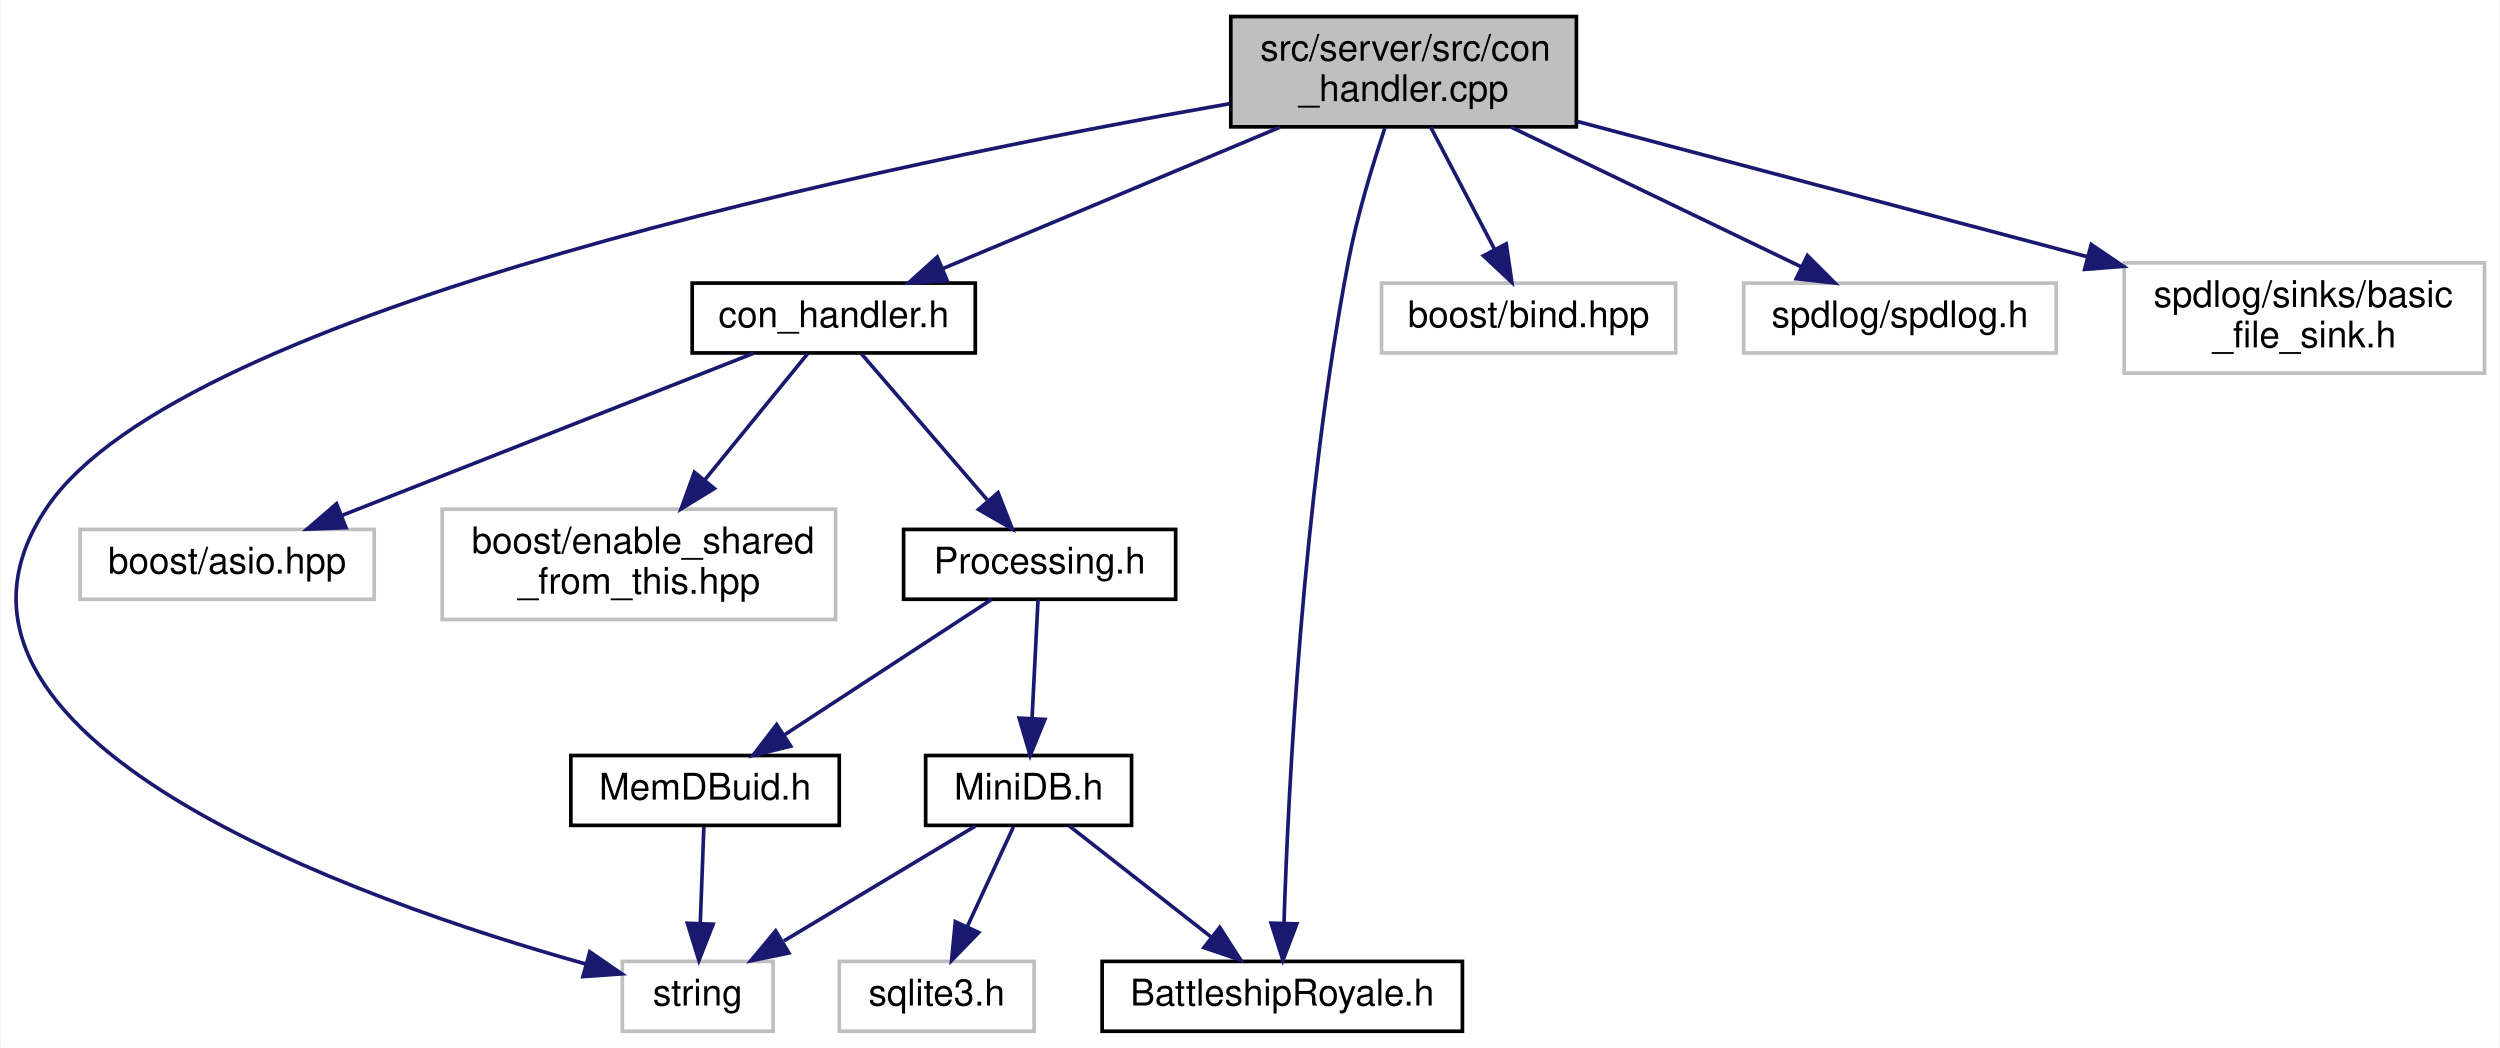
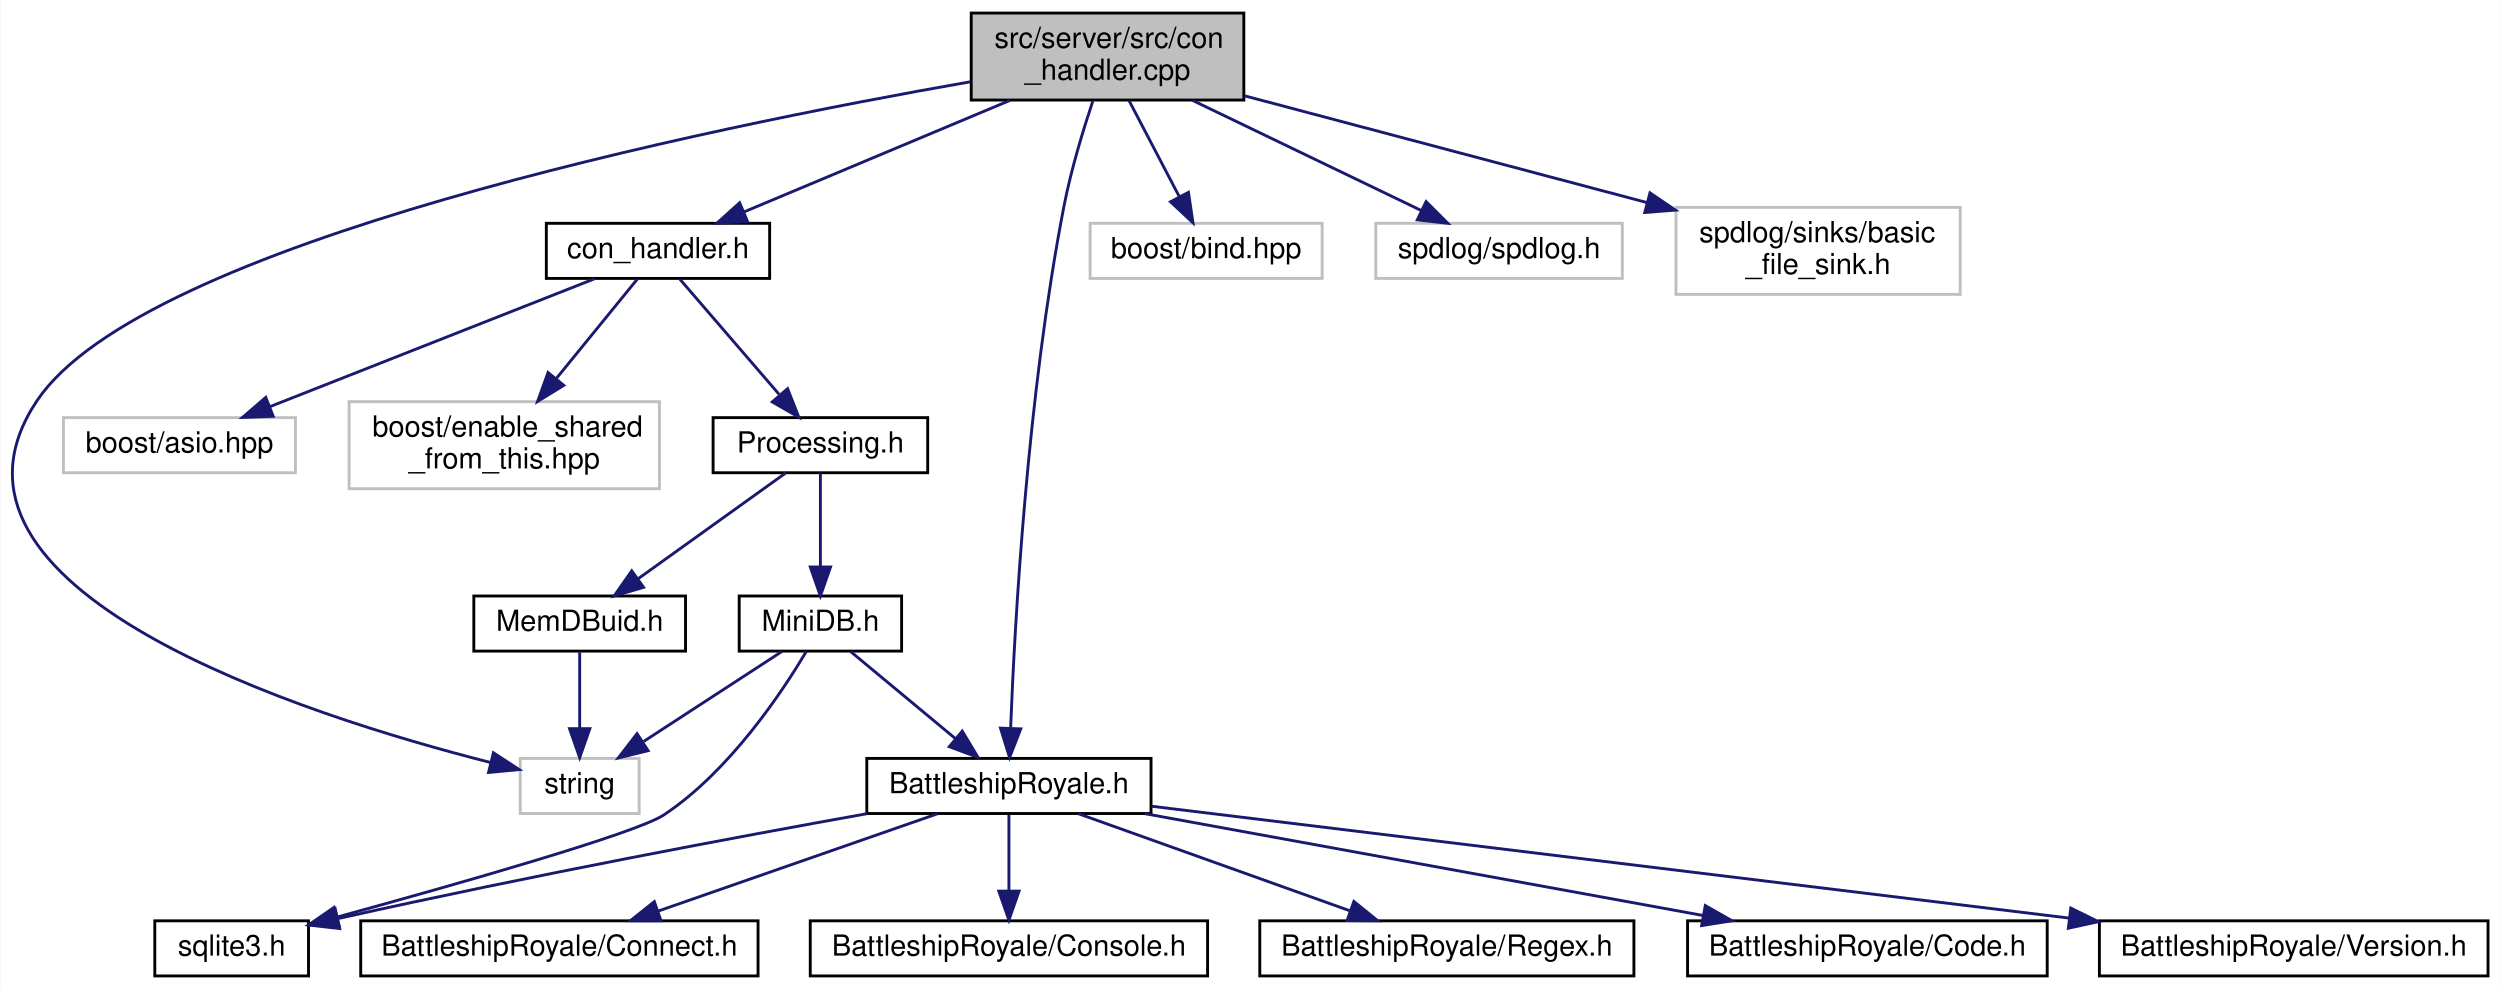
- <svg xmlns="http://www.w3.org/2000/svg" xmlns:xlink="http://www.w3.org/1999/xlink" width="680pt" height="285pt" viewBox="0.00 0.00 679.56 285.00">
-   <g id="graph0" class="graph" transform="scale(1 1) rotate(0) translate(4 281)">
-     <polygon fill="white" stroke="none" points="-4,4 -4,-281 675.558,-281 675.558,4 -4,4" />
+ <svg xmlns="http://www.w3.org/2000/svg" xmlns:xlink="http://www.w3.org/1999/xlink" width="862pt" height="341pt" viewBox="0.00 0.00 861.74 341.00">
+   <g id="graph0" class="graph" transform="scale(1 1) rotate(0) translate(4 337)">
+     <polygon fill="white" stroke="none" points="-4,4 -4,-337 857.744,-337 857.744,4 -4,4" />
    <g id="node1" class="node">
      <g id="a_node1">
        <a xlink:title="handler">
-           <polygon fill="#bfbfbf" stroke="black" points="330.558,-246.5 330.558,-276.5 424.558,-276.5 424.558,-246.5 330.558,-246.5" />
-           <text text-anchor="start" x="338.558" y="-264.5" font-family="Helvetica,sans-Serif" font-size="10.00">src/server/src/con</text>
-           <text text-anchor="middle" x="377.558" y="-253.5" font-family="Helvetica,sans-Serif" font-size="10.00">_handler.cpp</text>
+           <polygon fill="#bfbfbf" stroke="black" points="330.744,-302.5 330.744,-332.5 424.744,-332.5 424.744,-302.5 330.744,-302.5" />
+           <text text-anchor="start" x="338.744" y="-320.5" font-family="Helvetica,sans-Serif" font-size="10.00">src/server/src/con</text>
+           <text text-anchor="middle" x="377.744" y="-309.5" font-family="Helvetica,sans-Serif" font-size="10.00">_handler.cpp</text>
        </a>
      </g>
    </g>
    <g id="node2" class="node">
      <g id="a_node2">
        <a xlink:href="server_2src_2con__handler_8h.html" target="_top" xlink:title="handler">
-           <polygon fill="white" stroke="black" points="184.058,-185 184.058,-204 261.058,-204 261.058,-185 184.058,-185" />
-           <text text-anchor="middle" x="222.558" y="-192" font-family="Helvetica,sans-Serif" font-size="10.00">con_handler.h</text>
+           <polygon fill="white" stroke="black" points="184.244,-241 184.244,-260 261.244,-260 261.244,-241 184.244,-241" />
+           <text text-anchor="middle" x="222.744" y="-248" font-family="Helvetica,sans-Serif" font-size="10.00">con_handler.h</text>
        </a>
      </g>
    </g>
    <g id="edge1" class="edge">
-       <path fill="none" stroke="midnightblue" d="M343.925,-246.396C316.608,-234.941 278.45,-218.938 252.251,-207.952" />
-       <polygon fill="midnightblue" stroke="midnightblue" points="253.419,-204.647 242.844,-204.007 250.712,-211.102 253.419,-204.647" />
+       <path fill="none" stroke="midnightblue" d="M344.111,-302.396C316.795,-290.941 278.636,-274.938 252.438,-263.952" />
+       <polygon fill="midnightblue" stroke="midnightblue" points="253.606,-260.647 243.03,-260.007 250.898,-267.102 253.606,-260.647" />
    </g>
    <g id="node7" class="node">
      <g id="a_node7">
        <a xlink:title=" ">
-           <polygon fill="white" stroke="#bfbfbf" points="165.058,-0.5 165.058,-19.5 206.058,-19.5 206.058,-0.5 165.058,-0.5" />
-           <text text-anchor="middle" x="185.558" y="-7.5" font-family="Helvetica,sans-Serif" font-size="10.00">string</text>
-         </a>
-       </g>
-     </g>
-     <g id="edge11" class="edge">
-       <path fill="none" stroke="midnightblue" d="M330.234,-252.798C239.132,-236.867 45.129,-197.199 8.558,-143 -33.703,-80.37 94.03,-35.934 155.047,-18.802" />
-       <polygon fill="midnightblue" stroke="midnightblue" points="156.197,-22.116 164.921,-16.104 154.352,-15.363 156.197,-22.116" />
+           <polygon fill="white" stroke="#bfbfbf" points="175.244,-56.5 175.244,-75.5 216.244,-75.5 216.244,-56.5 175.244,-56.5" />
+           <text text-anchor="middle" x="195.744" y="-63.5" font-family="Helvetica,sans-Serif" font-size="10.00">string</text>
+         </a>
+       </g>
+     </g>
+     <g id="edge17" class="edge">
+       <path fill="none" stroke="midnightblue" d="M330.42,-308.798C239.318,-292.867 45.315,-253.199 8.744,-199 -35.367,-133.628 101.288,-90.285 164.956,-74.102" />
+       <polygon fill="midnightblue" stroke="midnightblue" points="165.999,-77.45 174.867,-71.653 164.319,-70.654 165.999,-77.45" />
    </g>
    <g id="node9" class="node">
      <g id="a_node9">
        <a xlink:href="_battleship_royale_8h.html" target="_top" xlink:title="Заголовочный файл с пространством имён, которое хранит в себе константы.">
-           <polygon fill="white" stroke="black" points="295.558,-0.5 295.558,-19.5 393.558,-19.5 393.558,-0.5 295.558,-0.5" />
-           <text text-anchor="middle" x="344.558" y="-7.5" font-family="Helvetica,sans-Serif" font-size="10.00">BattleshipRoyale.h</text>
-         </a>
-       </g>
-     </g>
-     <g id="edge15" class="edge">
-       <path fill="none" stroke="midnightblue" d="M372.45,-246.104C369.108,-236.102 364.935,-222.396 362.558,-210 350.055,-144.803 346.186,-65.879 345.03,-30.182" />
-       <polygon fill="midnightblue" stroke="midnightblue" points="348.518,-29.711 344.733,-19.815 341.521,-29.911 348.518,-29.711" />
-     </g>
-     <g id="node11" class="node">
-       <g id="a_node11">
-         <a xlink:title=" ">
-           <polygon fill="white" stroke="#bfbfbf" points="371.558,-185 371.558,-204 451.558,-204 451.558,-185 371.558,-185" />
-           <text text-anchor="middle" x="411.558" y="-192" font-family="Helvetica,sans-Serif" font-size="10.00">boost/bind.hpp</text>
-         </a>
-       </g>
-     </g>
-     <g id="edge12" class="edge">
-       <path fill="none" stroke="midnightblue" d="M384.935,-246.396C390.027,-236.662 396.835,-223.646 402.292,-213.214" />
-       <polygon fill="midnightblue" stroke="midnightblue" points="405.476,-214.678 407.01,-204.195 399.274,-211.433 405.476,-214.678" />
-     </g>
-     <g id="node12" class="node">
-       <g id="a_node12">
-         <a xlink:title=" ">
-           <polygon fill="white" stroke="#bfbfbf" points="470.058,-185 470.058,-204 555.058,-204 555.058,-185 470.058,-185" />
-           <text text-anchor="middle" x="512.558" y="-192" font-family="Helvetica,sans-Serif" font-size="10.00">spdlog/spdlog.h</text>
-         </a>
-       </g>
-     </g>
-     <g id="edge13" class="edge">
-       <path fill="none" stroke="midnightblue" d="M406.851,-246.396C430.329,-235.092 463.001,-219.361 485.786,-208.39" />
-       <polygon fill="midnightblue" stroke="midnightblue" points="487.398,-211.499 494.89,-204.007 484.361,-205.192 487.398,-211.499" />
-     </g>
-     <g id="node13" class="node">
-       <g id="a_node13">
-         <a xlink:title=" ">
-           <polygon fill="white" stroke="#bfbfbf" points="573.558,-179.5 573.558,-209.5 671.558,-209.5 671.558,-179.5 573.558,-179.5" />
-           <text text-anchor="start" x="581.558" y="-197.5" font-family="Helvetica,sans-Serif" font-size="10.00">spdlog/sinks/basic</text>
-           <text text-anchor="middle" x="622.558" y="-186.5" font-family="Helvetica,sans-Serif" font-size="10.00">_file_sink.h</text>
-         </a>
-       </g>
-     </g>
-     <g id="edge14" class="edge">
-       <path fill="none" stroke="midnightblue" d="M424.796,-247.967C464.4,-237.46 521.139,-222.407 563.694,-211.117" />
-       <polygon fill="midnightblue" stroke="midnightblue" points="564.597,-214.499 573.365,-208.551 562.802,-207.733 564.597,-214.499" />
+           <polygon fill="white" stroke="black" points="294.744,-56.5 294.744,-75.5 392.744,-75.5 392.744,-56.5 294.744,-56.5" />
+           <text text-anchor="middle" x="343.744" y="-63.5" font-family="Helvetica,sans-Serif" font-size="10.00">BattleshipRoyale.h</text>
+         </a>
+       </g>
+     </g>
+     <g id="edge21" class="edge">
+       <path fill="none" stroke="midnightblue" d="M372.656,-302.1C369.323,-292.096 365.152,-278.39 362.744,-266 350.073,-200.805 345.729,-121.879 344.343,-86.182" />
+       <polygon fill="midnightblue" stroke="midnightblue" points="347.828,-85.686 343.978,-75.815 340.832,-85.932 347.828,-85.686" />
+     </g>
+     <g id="node16" class="node">
+       <g id="a_node16">
+         <a xlink:title=" ">
+           <polygon fill="white" stroke="#bfbfbf" points="371.744,-241 371.744,-260 451.744,-260 451.744,-241 371.744,-241" />
+           <text text-anchor="middle" x="411.744" y="-248" font-family="Helvetica,sans-Serif" font-size="10.00">boost/bind.hpp</text>
+         </a>
+       </g>
+     </g>
+     <g id="edge18" class="edge">
+       <path fill="none" stroke="midnightblue" d="M385.122,-302.396C390.213,-292.662 397.021,-279.646 402.478,-269.214" />
+       <polygon fill="midnightblue" stroke="midnightblue" points="405.662,-270.678 407.196,-260.195 399.46,-267.433 405.662,-270.678" />
+     </g>
+     <g id="node17" class="node">
+       <g id="a_node17">
+         <a xlink:title=" ">
+           <polygon fill="white" stroke="#bfbfbf" points="470.244,-241 470.244,-260 555.244,-260 555.244,-241 470.244,-241" />
+           <text text-anchor="middle" x="512.744" y="-248" font-family="Helvetica,sans-Serif" font-size="10.00">spdlog/spdlog.h</text>
+         </a>
+       </g>
+     </g>
+     <g id="edge19" class="edge">
+       <path fill="none" stroke="midnightblue" d="M407.037,-302.396C430.515,-291.092 463.187,-275.361 485.972,-264.39" />
+       <polygon fill="midnightblue" stroke="midnightblue" points="487.584,-267.499 495.076,-260.007 484.547,-261.192 487.584,-267.499" />
+     </g>
+     <g id="node18" class="node">
+       <g id="a_node18">
+         <a xlink:title=" ">
+           <polygon fill="white" stroke="#bfbfbf" points="573.744,-235.5 573.744,-265.5 671.744,-265.5 671.744,-235.5 573.744,-235.5" />
+           <text text-anchor="start" x="581.744" y="-253.5" font-family="Helvetica,sans-Serif" font-size="10.00">spdlog/sinks/basic</text>
+           <text text-anchor="middle" x="622.744" y="-242.5" font-family="Helvetica,sans-Serif" font-size="10.00">_file_sink.h</text>
+         </a>
+       </g>
+     </g>
+     <g id="edge20" class="edge">
+       <path fill="none" stroke="midnightblue" d="M424.983,-303.967C464.586,-293.46 521.325,-278.407 563.88,-267.117" />
+       <polygon fill="midnightblue" stroke="midnightblue" points="564.783,-270.499 573.551,-264.551 562.988,-263.733 564.783,-270.499" />
    </g>
    <g id="node3" class="node">
      <g id="a_node3">
        <a xlink:title=" ">
-           <polygon fill="white" stroke="#bfbfbf" points="17.558,-118 17.558,-137 97.558,-137 97.558,-118 17.558,-118" />
-           <text text-anchor="middle" x="57.558" y="-125" font-family="Helvetica,sans-Serif" font-size="10.00">boost/asio.hpp</text>
+           <polygon fill="white" stroke="#bfbfbf" points="17.744,-174 17.744,-193 97.744,-193 97.744,-174 17.744,-174" />
+           <text text-anchor="middle" x="57.744" y="-181" font-family="Helvetica,sans-Serif" font-size="10.00">boost/asio.hpp</text>
        </a>
      </g>
    </g>
    <g id="edge2" class="edge">
-       <path fill="none" stroke="midnightblue" d="M200.647,-184.869C171.968,-173.571 121.517,-153.696 88.828,-140.818" />
-       <polygon fill="midnightblue" stroke="midnightblue" points="89.883,-137.473 79.296,-137.064 87.318,-143.985 89.883,-137.473" />
+       <path fill="none" stroke="midnightblue" d="M200.833,-240.869C172.154,-229.571 121.703,-209.696 89.014,-196.818" />
+       <polygon fill="midnightblue" stroke="midnightblue" points="90.07,-193.473 79.483,-193.064 87.504,-199.985 90.07,-193.473" />
    </g>
    <g id="node4" class="node">
      <g id="a_node4">
        <a xlink:title=" ">
-           <polygon fill="white" stroke="#bfbfbf" points="116.058,-112.5 116.058,-142.5 223.058,-142.5 223.058,-112.5 116.058,-112.5" />
-           <text text-anchor="start" x="124.058" y="-130.5" font-family="Helvetica,sans-Serif" font-size="10.00">boost/enable_shared</text>
-           <text text-anchor="middle" x="169.558" y="-119.5" font-family="Helvetica,sans-Serif" font-size="10.00">_from_this.hpp</text>
+           <polygon fill="white" stroke="#bfbfbf" points="116.244,-168.5 116.244,-198.5 223.244,-198.5 223.244,-168.5 116.244,-168.5" />
+           <text text-anchor="start" x="124.244" y="-186.5" font-family="Helvetica,sans-Serif" font-size="10.00">boost/enable_shared</text>
+           <text text-anchor="middle" x="169.744" y="-175.5" font-family="Helvetica,sans-Serif" font-size="10.00">_from_this.hpp</text>
        </a>
      </g>
    </g>
    <g id="edge3" class="edge">
-       <path fill="none" stroke="midnightblue" d="M215.41,-184.734C208.316,-176.034 197.154,-162.345 187.62,-150.651" />
-       <polygon fill="midnightblue" stroke="midnightblue" points="190.078,-148.127 181.046,-142.589 184.653,-152.551 190.078,-148.127" />
+       <path fill="none" stroke="midnightblue" d="M215.596,-240.734C208.502,-232.034 197.34,-218.345 187.806,-206.651" />
+       <polygon fill="midnightblue" stroke="midnightblue" points="190.264,-204.127 181.232,-198.589 184.839,-208.551 190.264,-204.127" />
    </g>
    <g id="node5" class="node">
      <g id="a_node5">
        <a xlink:href="_processing_8h.html" target="_top" xlink:title="Обработка запросов">
-           <polygon fill="white" stroke="black" points="241.558,-118 241.558,-137 315.558,-137 315.558,-118 241.558,-118" />
-           <text text-anchor="middle" x="278.558" y="-125" font-family="Helvetica,sans-Serif" font-size="10.00">Processing.h</text>
+           <polygon fill="white" stroke="black" points="241.744,-174 241.744,-193 315.744,-193 315.744,-174 241.744,-174" />
+           <text text-anchor="middle" x="278.744" y="-181" font-family="Helvetica,sans-Serif" font-size="10.00">Processing.h</text>
        </a>
      </g>
    </g>
    <g id="edge4" class="edge">
-       <path fill="none" stroke="midnightblue" d="M230.11,-184.734C238.843,-174.598 253.41,-157.69 264.295,-145.056" />
-       <polygon fill="midnightblue" stroke="midnightblue" points="267.25,-146.988 271.125,-137.127 261.946,-142.419 267.25,-146.988" />
+       <path fill="none" stroke="midnightblue" d="M230.296,-240.734C239.029,-230.598 253.596,-213.69 264.481,-201.056" />
+       <polygon fill="midnightblue" stroke="midnightblue" points="267.436,-202.988 271.311,-193.127 262.133,-198.419 267.436,-202.988" />
    </g>
    <g id="node6" class="node">
      <g id="a_node6">
        <a xlink:href="server_2src_2_mini_d_b_8h.html" target="_top" xlink:title="Облегчённый класс для работы с бд">
-           <polygon fill="white" stroke="black" points="247.558,-56.5 247.558,-75.5 303.558,-75.5 303.558,-56.5 247.558,-56.5" />
-           <text text-anchor="middle" x="275.558" y="-63.5" font-family="Helvetica,sans-Serif" font-size="10.00">MiniDB.h</text>
+           <polygon fill="white" stroke="black" points="250.744,-112.5 250.744,-131.5 306.744,-131.5 306.744,-112.5 250.744,-112.5" />
+           <text text-anchor="middle" x="278.744" y="-119.5" font-family="Helvetica,sans-Serif" font-size="10.00">MiniDB.h</text>
        </a>
      </g>
    </g>
    <g id="edge5" class="edge">
-       <path fill="none" stroke="midnightblue" d="M278.128,-117.975C277.705,-109.58 277.044,-96.481 276.499,-85.663" />
-       <polygon fill="midnightblue" stroke="midnightblue" points="279.986,-85.32 275.987,-75.509 272.995,-85.673 279.986,-85.32" />
+       <path fill="none" stroke="midnightblue" d="M278.744,-173.975C278.744,-165.58 278.744,-152.481 278.744,-141.663" />
+       <polygon fill="midnightblue" stroke="midnightblue" points="282.244,-141.509 278.744,-131.509 275.244,-141.509 282.244,-141.509" />
+     </g>
+     <g id="node15" class="node">
+       <g id="a_node15">
+         <a xlink:href="_mem_d_buid_8h.html" target="_top" xlink:title="Облегчённый класс для работы с бд в памяти">
+           <polygon fill="white" stroke="black" points="159.244,-112.5 159.244,-131.5 232.244,-131.5 232.244,-112.5 159.244,-112.5" />
+           <text text-anchor="middle" x="195.744" y="-119.5" font-family="Helvetica,sans-Serif" font-size="10.00">MemDBuid.h</text>
+         </a>
+       </g>
+     </g>
+     <g id="edge15" class="edge">
+       <path fill="none" stroke="midnightblue" d="M266.852,-173.975C253.539,-164.431 231.744,-148.807 215.787,-137.368" />
+       <polygon fill="midnightblue" stroke="midnightblue" points="217.781,-134.491 207.614,-131.509 213.702,-140.18 217.781,-134.491" />
+     </g>
+     <g id="edge6" class="edge">
+       <path fill="none" stroke="midnightblue" d="M265.409,-112.324C252.582,-103.979 232.959,-91.212 217.804,-81.352" />
+       <polygon fill="midnightblue" stroke="midnightblue" points="219.337,-78.174 209.046,-75.654 215.52,-84.042 219.337,-78.174" />
+     </g>
+     <g id="node8" class="node">
+       <g id="a_node8">
+         <a xlink:href="sqlite3_8h.html" target="_top" xlink:title="Константы для работы с базой данных sqlite3.">
+           <polygon fill="white" stroke="black" points="49.244,-0.5 49.244,-19.5 102.244,-19.5 102.244,-0.5 49.244,-0.5" />
+           <text text-anchor="middle" x="75.744" y="-7.5" font-family="Helvetica,sans-Serif" font-size="10.00">sqlite3.h</text>
+         </a>
+       </g>
+     </g>
+     <g id="edge7" class="edge">
+       <path fill="none" stroke="midnightblue" d="M273.941,-112.46C265.688,-98.559 247.488,-71.078 224.744,-56 215.199,-49.672 152.958,-31.992 111.997,-20.769" />
+       <polygon fill="midnightblue" stroke="midnightblue" points="112.909,-17.39 102.34,-18.135 111.067,-24.144 112.909,-17.39" />
+     </g>
+     <g id="edge8" class="edge">
+       <path fill="none" stroke="midnightblue" d="M289.187,-112.324C298.89,-104.263 313.559,-92.076 325.244,-82.37" />
+       <polygon fill="midnightblue" stroke="midnightblue" points="327.655,-84.916 333.111,-75.834 323.182,-79.532 327.655,-84.916" />
+     </g>
+     <g id="edge11" class="edge">
+       <path fill="none" stroke="midnightblue" d="M294.922,-56.465C249.87,-48.388 180.893,-35.517 112.535,-20.308" />
+       <polygon fill="midnightblue" stroke="midnightblue" points="112.98,-16.821 102.457,-18.047 111.448,-23.651 112.98,-16.821" />
    </g>
    <g id="node10" class="node">
      <g id="a_node10">
-         <a xlink:href="_mem_d_buid_8h.html" target="_top" xlink:title="Облегчённый класс для работы с бд в памяти">
-           <polygon fill="white" stroke="black" points="151.058,-56.5 151.058,-75.5 224.058,-75.5 224.058,-56.5 151.058,-56.5" />
-           <text text-anchor="middle" x="187.558" y="-63.5" font-family="Helvetica,sans-Serif" font-size="10.00">MemDBuid.h</text>
+         <a xlink:href="_version_8h.html" target="_top" xlink:title="Версия программы">
+           <polygon fill="white" stroke="black" points="719.744,-0.5 719.744,-19.5 853.744,-19.5 853.744,-0.5 719.744,-0.5" />
+           <text text-anchor="middle" x="786.744" y="-7.5" font-family="Helvetica,sans-Serif" font-size="10.00">BattleshipRoyale/Version.h</text>
        </a>
      </g>
    </g>
    <g id="edge9" class="edge">
-       <path fill="none" stroke="midnightblue" d="M265.52,-117.975C250.789,-108.343 226.585,-92.517 209.049,-81.052" />
-       <polygon fill="midnightblue" stroke="midnightblue" points="210.857,-78.052 200.572,-75.509 207.026,-83.911 210.857,-78.052" />
-     </g>
-     <g id="edge6" class="edge">
-       <path fill="none" stroke="midnightblue" d="M261.098,-56.324C247.058,-47.9 225.509,-34.971 209.015,-25.074" />
-       <polygon fill="midnightblue" stroke="midnightblue" points="210.358,-21.798 199.982,-19.654 206.756,-27.801 210.358,-21.798" />
-     </g>
-     <g id="node8" class="node">
-       <g id="a_node8">
-         <a xlink:title=" ">
-           <polygon fill="white" stroke="#bfbfbf" points="224.058,-0.5 224.058,-19.5 277.058,-19.5 277.058,-0.5 224.058,-0.5" />
-           <text text-anchor="middle" x="250.558" y="-7.5" font-family="Helvetica,sans-Serif" font-size="10.00">sqlite3.h</text>
-         </a>
-       </g>
-     </g>
-     <g id="edge7" class="edge">
-       <path fill="none" stroke="midnightblue" d="M271.43,-56.083C268.044,-48.77 263.142,-38.181 258.939,-29.103" />
-       <polygon fill="midnightblue" stroke="midnightblue" points="261.987,-27.355 254.609,-19.751 255.634,-30.296 261.987,-27.355" />
-     </g>
-     <g id="edge8" class="edge">
-       <path fill="none" stroke="midnightblue" d="M286.644,-56.324C297.044,-48.185 312.819,-35.84 325.279,-26.087" />
-       <polygon fill="midnightblue" stroke="midnightblue" points="327.552,-28.753 333.27,-19.834 323.238,-23.241 327.552,-28.753" />
+       <path fill="none" stroke="midnightblue" d="M392.845,-59.015C469.494,-49.672 618.222,-31.542 709.381,-20.43" />
+       <polygon fill="midnightblue" stroke="midnightblue" points="709.88,-23.895 719.383,-19.211 709.033,-16.947 709.88,-23.895" />
+     </g>
+     <g id="node11" class="node">
+       <g id="a_node11">
+         <a xlink:href="_connect_8h.html" target="_top" xlink:title="Константы с параметрами для подключения">
+           <polygon fill="white" stroke="black" points="120.244,-0.5 120.244,-19.5 257.244,-19.5 257.244,-0.5 120.244,-0.5" />
+           <text text-anchor="middle" x="188.744" y="-7.5" font-family="Helvetica,sans-Serif" font-size="10.00">BattleshipRoyale/Connect.h</text>
+         </a>
+       </g>
    </g>
    <g id="edge10" class="edge">
-       <path fill="none" stroke="midnightblue" d="M187.228,-56.083C186.966,-49.006 186.59,-38.861 186.261,-29.986" />
-       <polygon fill="midnightblue" stroke="midnightblue" points="189.75,-29.615 185.882,-19.751 182.755,-29.874 189.75,-29.615" />
+       <path fill="none" stroke="midnightblue" d="M319.184,-56.444C293.222,-47.399 252.076,-33.064 222.947,-22.916" />
+       <polygon fill="midnightblue" stroke="midnightblue" points="223.784,-19.501 213.189,-19.516 221.481,-26.112 223.784,-19.501" />
+     </g>
+     <g id="node12" class="node">
+       <g id="a_node12">
+         <a xlink:href="_battleship_royale_2_battleship_royale_2_console_8h.html" target="_top" xlink:title="Константы консоли">
+           <polygon fill="white" stroke="black" points="275.244,-0.5 275.244,-19.5 412.244,-19.5 412.244,-0.5 275.244,-0.5" />
+           <text text-anchor="middle" x="343.744" y="-7.5" font-family="Helvetica,sans-Serif" font-size="10.00">BattleshipRoyale/Console.h</text>
+         </a>
+       </g>
+     </g>
+     <g id="edge12" class="edge">
+       <path fill="none" stroke="midnightblue" d="M343.744,-56.083C343.744,-49.006 343.744,-38.861 343.744,-29.986" />
+       <polygon fill="midnightblue" stroke="midnightblue" points="347.244,-29.751 343.744,-19.751 340.244,-29.751 347.244,-29.751" />
+     </g>
+     <g id="node13" class="node">
+       <g id="a_node13">
+         <a xlink:href="_battleship_royale_2_battleship_royale_2_regex_8h.html" target="_top" xlink:title="Константы регулярных выражений">
+           <polygon fill="white" stroke="black" points="430.244,-0.5 430.244,-19.5 559.244,-19.5 559.244,-0.5 430.244,-0.5" />
+           <text text-anchor="middle" x="494.744" y="-7.5" font-family="Helvetica,sans-Serif" font-size="10.00">BattleshipRoyale/Regex.h</text>
+         </a>
+       </g>
+     </g>
+     <g id="edge13" class="edge">
+       <path fill="none" stroke="midnightblue" d="M367.67,-56.444C392.963,-47.399 433.046,-33.064 461.424,-22.916" />
+       <polygon fill="midnightblue" stroke="midnightblue" points="462.692,-26.179 470.93,-19.516 460.335,-19.588 462.692,-26.179" />
+     </g>
+     <g id="node14" class="node">
+       <g id="a_node14">
+         <a xlink:href="_code_8h.html" target="_top" xlink:title="Различные коды ответов">
+           <polygon fill="white" stroke="black" points="577.744,-0.5 577.744,-19.5 701.744,-19.5 701.744,-0.5 577.744,-0.5" />
+           <text text-anchor="middle" x="639.744" y="-7.5" font-family="Helvetica,sans-Serif" font-size="10.00">BattleshipRoyale/Code.h</text>
+         </a>
+       </g>
+     </g>
+     <g id="edge14" class="edge">
+       <path fill="none" stroke="midnightblue" d="M390.646,-56.444C442.824,-46.925 527.115,-31.547 582.976,-21.356" />
+       <polygon fill="midnightblue" stroke="midnightblue" points="583.852,-24.754 593.061,-19.516 582.596,-17.868 583.852,-24.754" />
+     </g>
+     <g id="edge16" class="edge">
+       <path fill="none" stroke="midnightblue" d="M195.744,-112.083C195.744,-105.006 195.744,-94.861 195.744,-85.987" />
+       <polygon fill="midnightblue" stroke="midnightblue" points="199.244,-85.751 195.744,-75.751 192.244,-85.751 199.244,-85.751" />
    </g>
  </g>
</svg>
